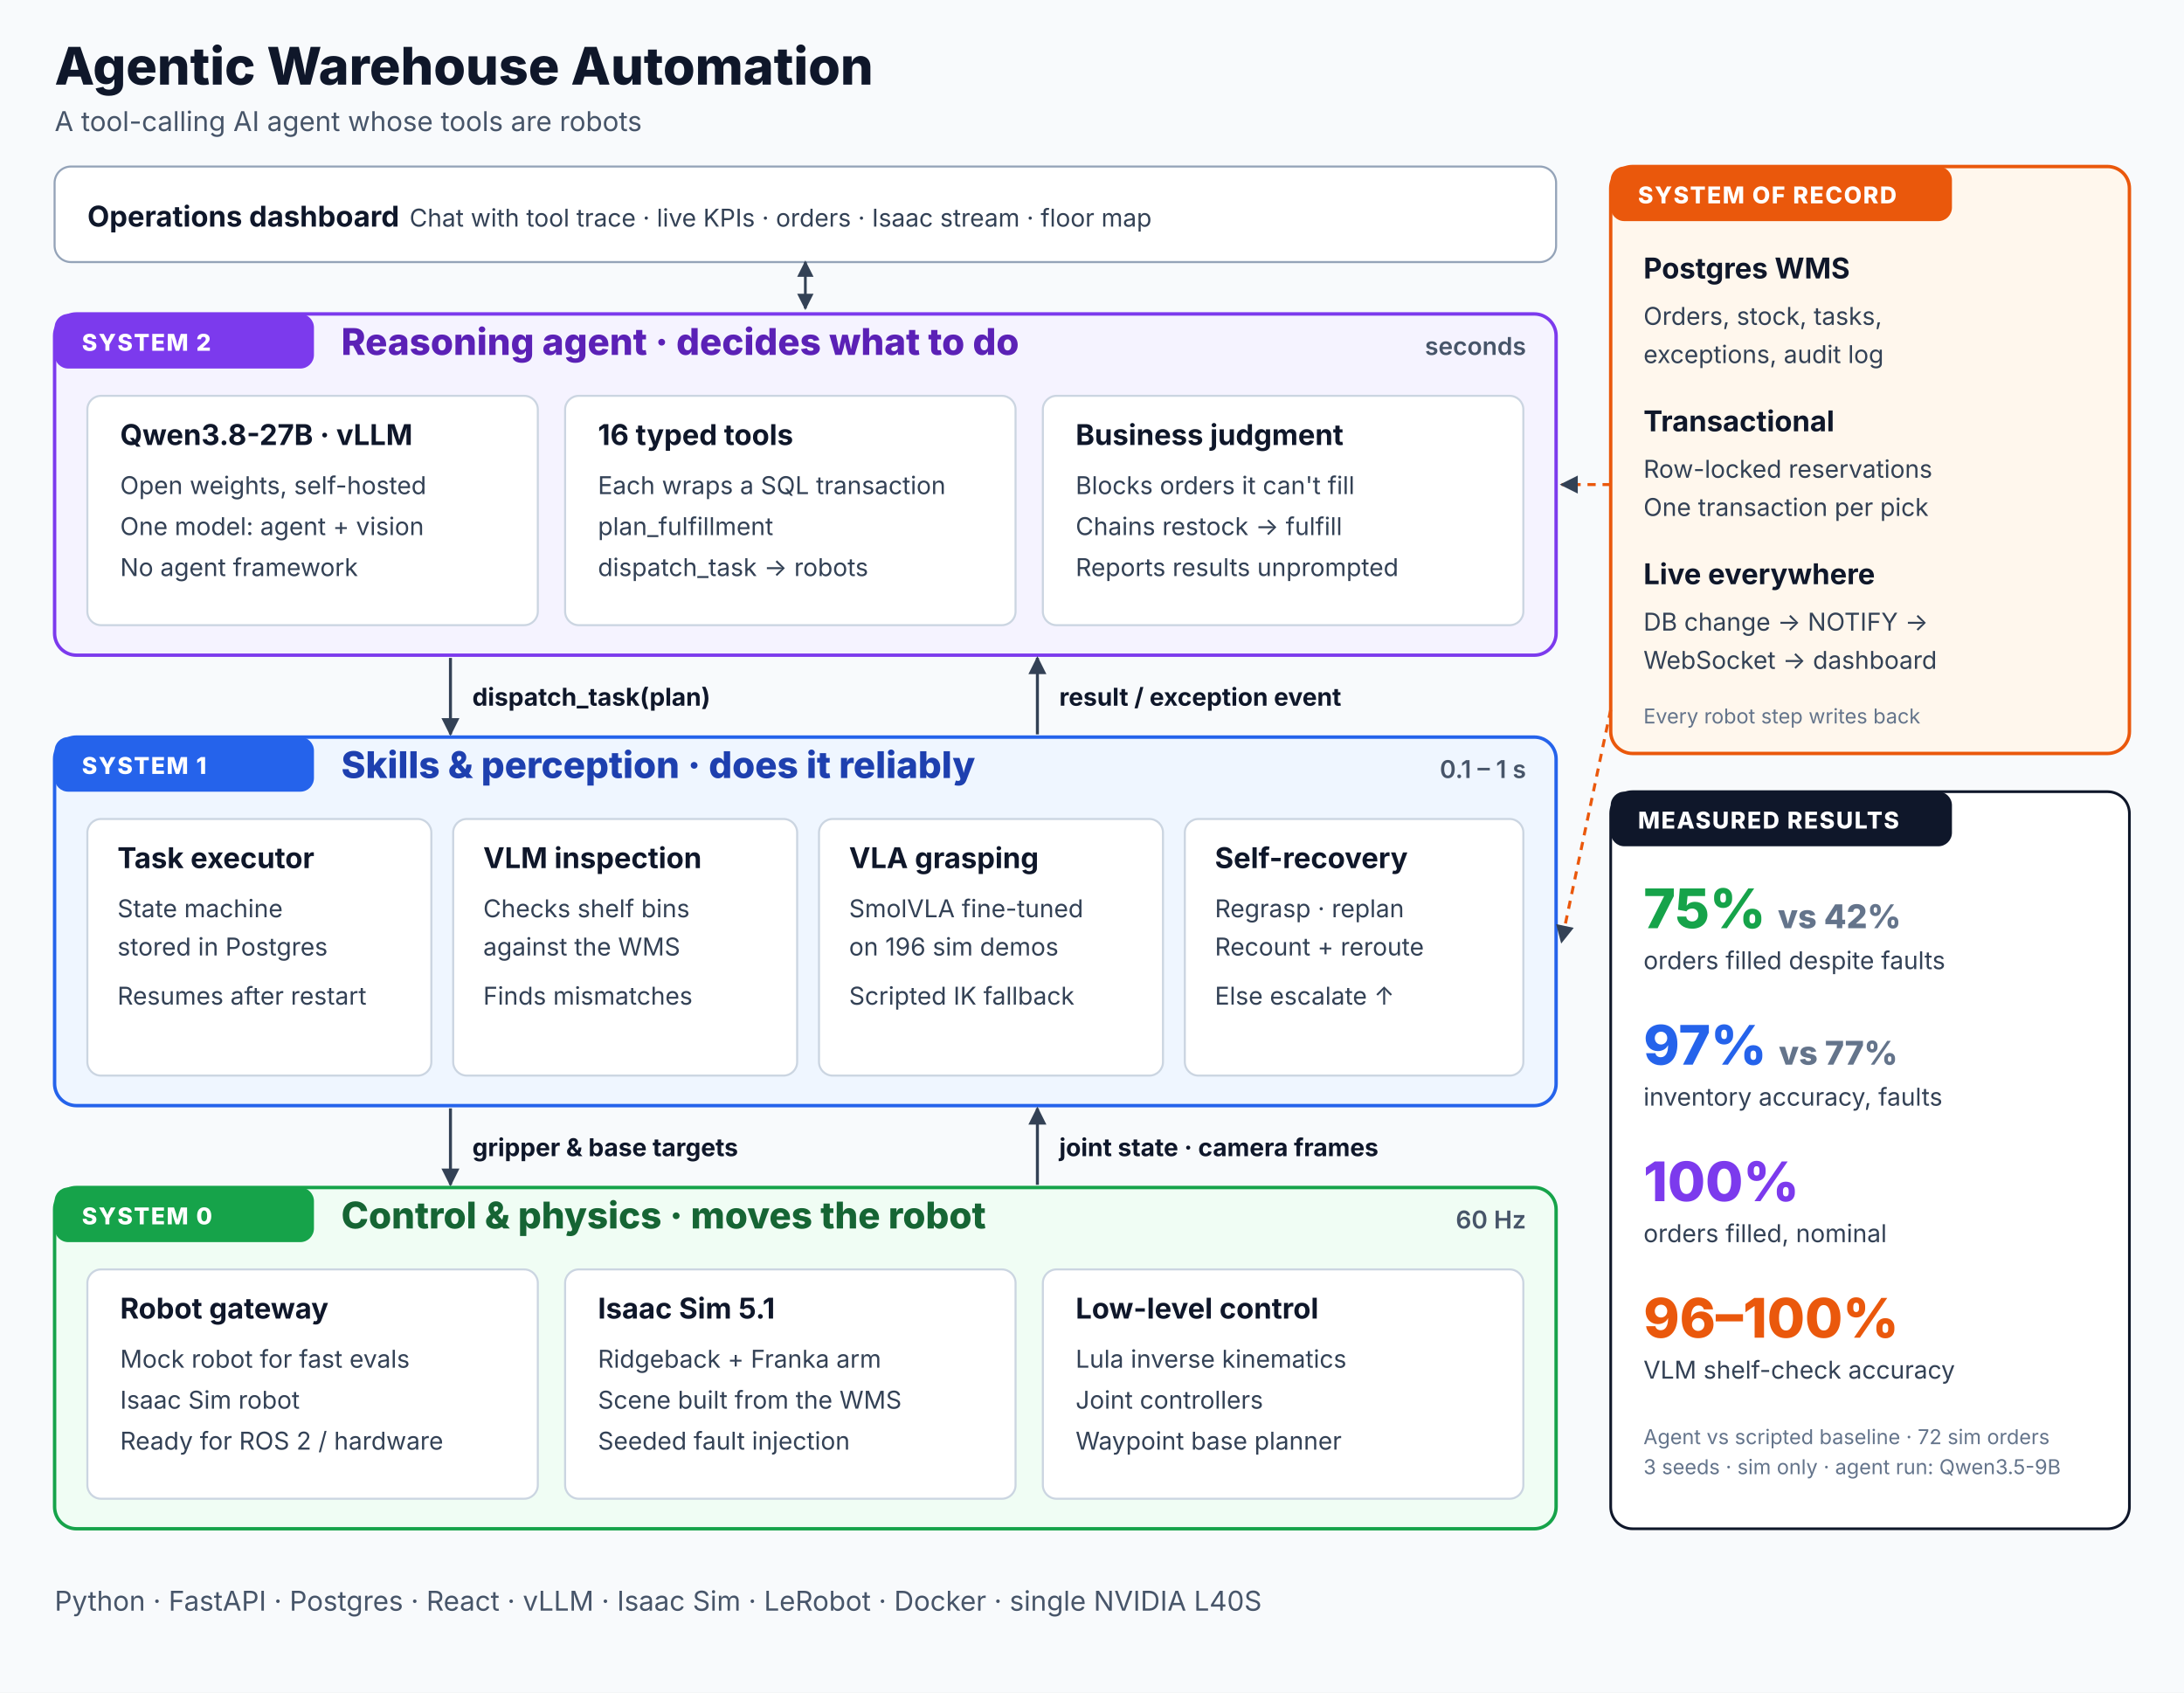
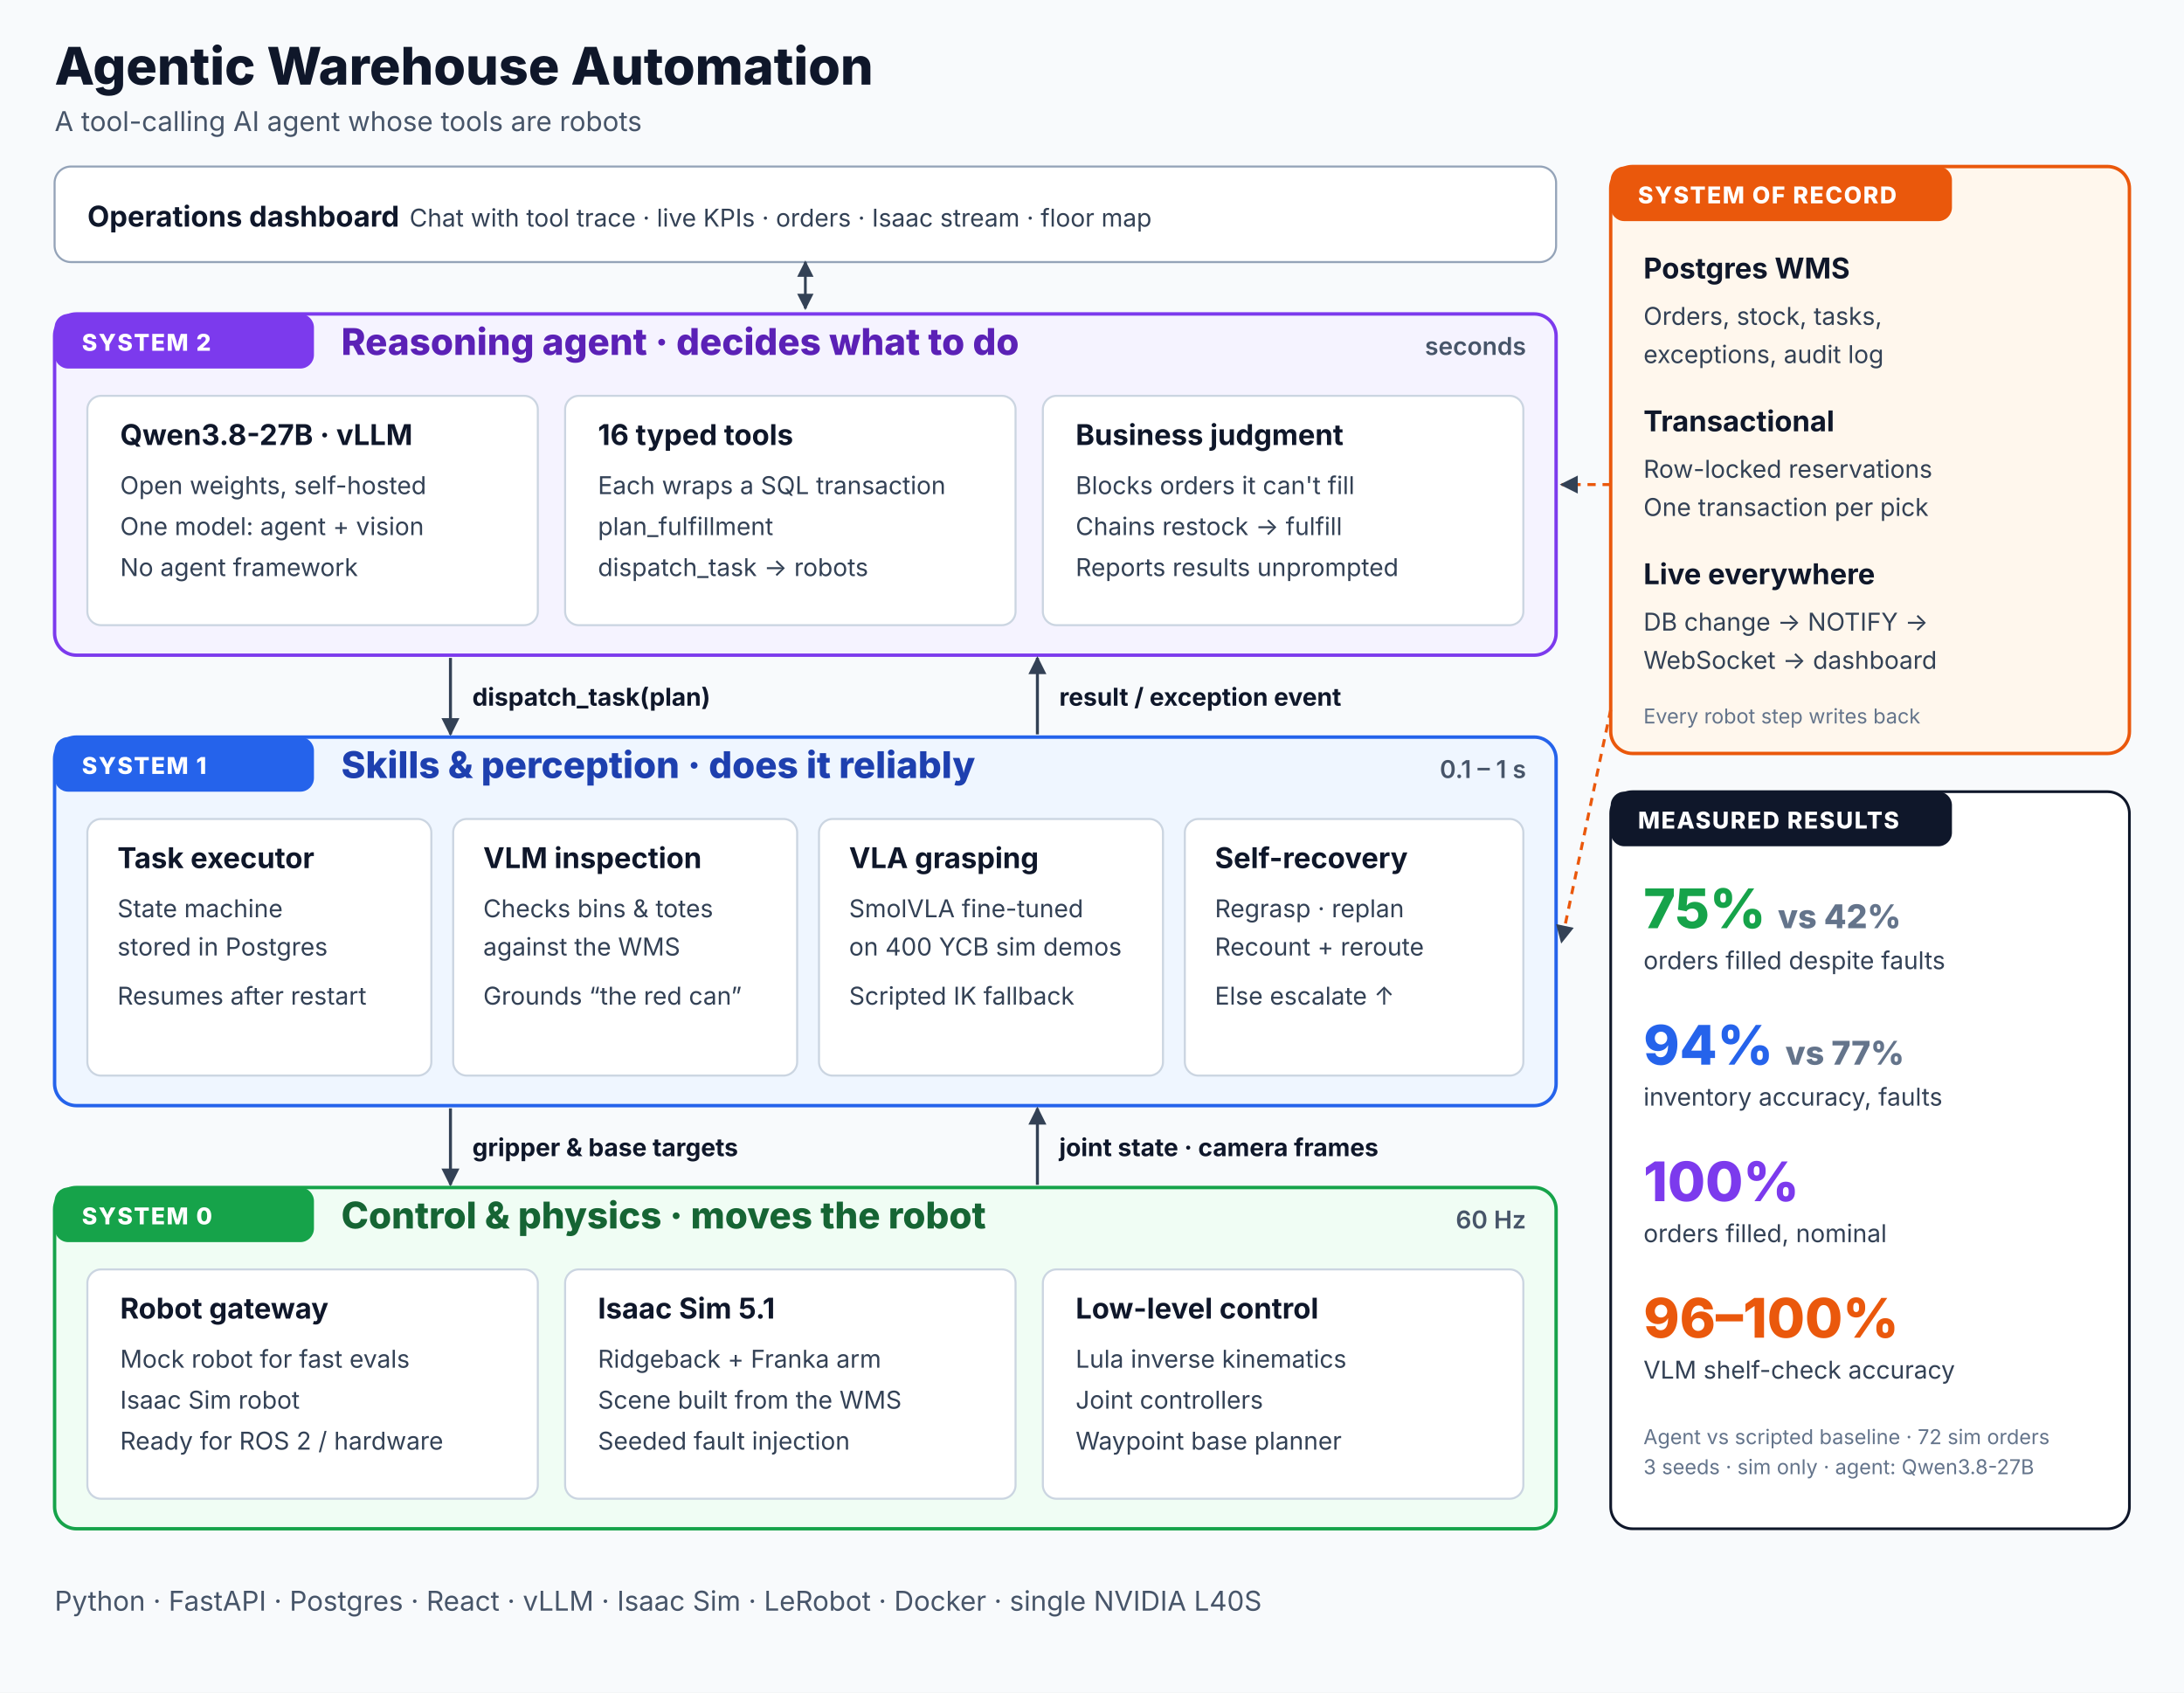
<svg xmlns="http://www.w3.org/2000/svg" viewBox="0 0 1600 1240" width="1600" height="1240" font-family="Inter, 'Segoe UI', Helvetica, Arial, sans-serif">
  <defs>
    <marker id="arrow" viewBox="0 0 10 10" refX="9" refY="5" markerWidth="6" markerHeight="6" orient="auto-start-reverse">
      <path d="M0,0 L10,5 L0,10 z" fill="#334155" />
    </marker>
    <style>
      .title{font-size:38px;font-weight:800;fill:#0f172a}
      .subtitle{font-size:20px;fill:#475569}
      .tag{font-size:17px;font-weight:800;fill:#fff;letter-spacing:1px}
      .layer{font-size:27px;font-weight:800}
      .speed{font-size:18px;font-weight:600;fill:#475569}
      .h{font-size:21px;font-weight:700;fill:#0f172a}
      .t{font-size:18px;fill:#334155}
      .flow{font-size:18px;font-weight:700;fill:#0f172a}
      .kpi{font-size:40px;font-weight:800}
      .kpil{font-size:18px;fill:#334155}
      .note{font-size:15px;fill:#64748b}
      .card{fill:#fff;stroke:#cbd5e1;stroke-width:1.5}
    </style>
  </defs>
  <rect width="1600" height="1240" fill="#f8fafc" />
  <text x="40" y="62" class="title">Agentic Warehouse Automation</text>
  <text x="40" y="96" class="subtitle">A tool-calling AI agent whose tools are robots</text>
  <rect x="40" y="122" width="1100" height="70" rx="12" fill="#fff" stroke="#94a3b8" stroke-width="1.5" />
  <text x="64" y="166" class="h">Operations dashboard</text>
  <text x="300" y="166" class="t">Chat with tool trace · live KPIs · orders · Isaac stream · floor map</text>
  <path d="M590,192 L590,226" stroke="#334155" stroke-width="2" marker-start="url(#arrow)" marker-end="url(#arrow)" />
  <rect x="40" y="230" width="1100" height="250" rx="16" fill="#f5f3ff" stroke="#7c3aed" stroke-width="2.5" />
  <rect x="40" y="230" width="190" height="40" rx="10" fill="#7c3aed" />
  <text x="60" y="257" class="tag">SYSTEM 2</text>
  <text x="250" y="260" class="layer" fill="#5b21b6">Reasoning agent · decides what to do</text>
  <text x="1118" y="260" class="speed" text-anchor="end">seconds</text>
  <rect x="64" y="290" width="330" height="168" rx="10" class="card" />
  <text x="88" y="326" class="h">Qwen3.8-27B · vLLM</text>
  <text x="88" y="362" class="t">Open weights, self-hosted</text>
  <text x="88" y="392" class="t">One model: agent + vision</text>
  <text x="88" y="422" class="t">No agent framework</text>
  <rect x="414" y="290" width="330" height="168" rx="10" class="card" />
  <text x="438" y="326" class="h">16 typed tools</text>
  <text x="438" y="362" class="t">Each wraps a SQL transaction</text>
  <text x="438" y="392" class="t">plan_fulfillment</text>
  <text x="438" y="422" class="t">dispatch_task → robots</text>
  <rect x="764" y="290" width="352" height="168" rx="10" class="card" />
  <text x="788" y="326" class="h">Business judgment</text>
  <text x="788" y="362" class="t">Blocks orders it can't fill</text>
  <text x="788" y="392" class="t">Chains restock → fulfill</text>
  <text x="788" y="422" class="t">Reports results unprompted</text>
  <path d="M330,482 L330,538" stroke="#334155" stroke-width="2.2" marker-end="url(#arrow)" />
  <text x="346" y="517" class="flow">dispatch_task(plan)</text>
  <path d="M760,538 L760,482" stroke="#334155" stroke-width="2.2" marker-end="url(#arrow)" />
  <text x="776" y="517" class="flow">result / exception event</text>
  <rect x="40" y="540" width="1100" height="270" rx="16" fill="#eff6ff" stroke="#2563eb" stroke-width="2.5" />
  <rect x="40" y="540" width="190" height="40" rx="10" fill="#2563eb" />
  <text x="60" y="567" class="tag">SYSTEM 1</text>
  <text x="250" y="570" class="layer" fill="#1e40af">Skills &amp; perception · does it reliably</text>
  <text x="1118" y="570" class="speed" text-anchor="end">0.1 – 1 s</text>
  <rect x="64" y="600" width="252" height="188" rx="10" class="card" />
  <text x="86" y="636" class="h">Task executor</text>
  <text x="86" y="672" class="t">State machine</text>
  <text x="86" y="700" class="t">stored in Postgres</text>
  <text x="86" y="736" class="t">Resumes after restart</text>
  <rect x="332" y="600" width="252" height="188" rx="10" class="card" />
  <text x="354" y="636" class="h">VLM inspection</text>
-   <text x="354" y="672" class="t">Checks shelf bins</text>
+   <text x="354" y="672" class="t">Checks bins &amp; totes</text>
  <text x="354" y="700" class="t">against the WMS</text>
-   <text x="354" y="736" class="t">Finds mismatches</text>
+   <text x="354" y="736" class="t">Grounds “the red can”</text>
  <rect x="600" y="600" width="252" height="188" rx="10" class="card" />
  <text x="622" y="636" class="h">VLA grasping</text>
  <text x="622" y="672" class="t">SmolVLA fine-tuned</text>
-   <text x="622" y="700" class="t">on 196 sim demos</text>
+   <text x="622" y="700" class="t">on 400 YCB sim demos</text>
  <text x="622" y="736" class="t">Scripted IK fallback</text>
  <rect x="868" y="600" width="248" height="188" rx="10" class="card" />
  <text x="890" y="636" class="h">Self-recovery</text>
  <text x="890" y="672" class="t">Regrasp · replan</text>
  <text x="890" y="700" class="t">Recount + reroute</text>
  <text x="890" y="736" class="t">Else escalate ↑</text>
  <path d="M330,812 L330,868" stroke="#334155" stroke-width="2.2" marker-end="url(#arrow)" />
  <text x="346" y="847" class="flow">gripper &amp; base targets</text>
  <path d="M760,868 L760,812" stroke="#334155" stroke-width="2.2" marker-end="url(#arrow)" />
  <text x="776" y="847" class="flow">joint state · camera frames</text>
  <rect x="40" y="870" width="1100" height="250" rx="16" fill="#f0fdf4" stroke="#16a34a" stroke-width="2.5" />
  <rect x="40" y="870" width="190" height="40" rx="10" fill="#16a34a" />
  <text x="60" y="897" class="tag">SYSTEM 0</text>
  <text x="250" y="900" class="layer" fill="#166534">Control &amp; physics · moves the robot</text>
  <text x="1118" y="900" class="speed" text-anchor="end">60 Hz</text>
  <rect x="64" y="930" width="330" height="168" rx="10" class="card" />
  <text x="88" y="966" class="h">Robot gateway</text>
  <text x="88" y="1002" class="t">Mock robot for fast evals</text>
  <text x="88" y="1032" class="t">Isaac Sim robot</text>
  <text x="88" y="1062" class="t">Ready for ROS 2 / hardware</text>
  <rect x="414" y="930" width="330" height="168" rx="10" class="card" />
  <text x="438" y="966" class="h">Isaac Sim 5.1</text>
  <text x="438" y="1002" class="t">Ridgeback + Franka arm</text>
  <text x="438" y="1032" class="t">Scene built from the WMS</text>
  <text x="438" y="1062" class="t">Seeded fault injection</text>
  <rect x="764" y="930" width="352" height="168" rx="10" class="card" />
  <text x="788" y="966" class="h">Low-level control</text>
  <text x="788" y="1002" class="t">Lula inverse kinematics</text>
  <text x="788" y="1032" class="t">Joint controllers</text>
  <text x="788" y="1062" class="t">Waypoint base planner</text>
  <rect x="1180" y="122" width="380" height="430" rx="16" fill="#fff7ed" stroke="#ea580c" stroke-width="2.5" />
  <rect x="1180" y="122" width="250" height="40" rx="10" fill="#ea580c" />
  <text x="1200" y="149" class="tag">SYSTEM OF RECORD</text>
  <text x="1204" y="204" class="h">Postgres WMS</text>
  <text x="1204" y="238" class="t">Orders, stock, tasks,</text>
  <text x="1204" y="266" class="t">exceptions, audit log</text>
  <text x="1204" y="316" class="h">Transactional</text>
  <text x="1204" y="350" class="t">Row-locked reservations</text>
  <text x="1204" y="378" class="t">One transaction per pick</text>
  <text x="1204" y="428" class="h">Live everywhere</text>
  <text x="1204" y="462" class="t">DB change → NOTIFY →</text>
  <text x="1204" y="490" class="t">WebSocket → dashboard</text>
  <text x="1204" y="530" class="note">Every robot step writes back</text>
  <path d="M1180,355 L1144,355" stroke="#ea580c" stroke-width="2.2" stroke-dasharray="6 5" marker-end="url(#arrow)" />
  <path d="M1180,520 L1144,690" stroke="#ea580c" stroke-width="2.2" stroke-dasharray="6 5" marker-end="url(#arrow)" />
  <rect x="1180" y="580" width="380" height="540" rx="16" fill="#fff" stroke="#0f172a" stroke-width="2" />
  <rect x="1180" y="580" width="250" height="40" rx="10" fill="#0f172a" />
  <text x="1200" y="607" class="tag">MEASURED RESULTS</text>
  <text x="1204" y="680" class="kpi" fill="#16a34a">75% <tspan font-size="24" fill="#64748b">vs 42%</tspan>
  </text>
  <text x="1204" y="710" class="kpil">orders filled despite faults</text>
-   <text x="1204" y="780" class="kpi" fill="#2563eb">97% <tspan font-size="24" fill="#64748b">vs 77%</tspan>
+   <text x="1204" y="780" class="kpi" fill="#2563eb">94% <tspan font-size="24" fill="#64748b">vs 77%</tspan>
  </text>
  <text x="1204" y="810" class="kpil">inventory accuracy, faults</text>
  <text x="1204" y="880" class="kpi" fill="#7c3aed">100%</text>
  <text x="1204" y="910" class="kpil">orders filled, nominal</text>
  <text x="1204" y="980" class="kpi" fill="#ea580c">96–100%</text>
  <text x="1204" y="1010" class="kpil">VLM shelf-check accuracy</text>
  <text x="1204" y="1058" class="note">Agent vs scripted baseline · 72 sim orders</text>
-   <text x="1204" y="1080" class="note">3 seeds · sim only · agent run: Qwen3.5-9B</text>
+   <text x="1204" y="1080" class="note">3 seeds · sim only · agent: Qwen3.8-27B</text>
  <text x="40" y="1180" class="subtitle">Python · FastAPI · Postgres · React · vLLM · Isaac Sim · LeRobot · Docker · single NVIDIA L40S</text>
</svg>
